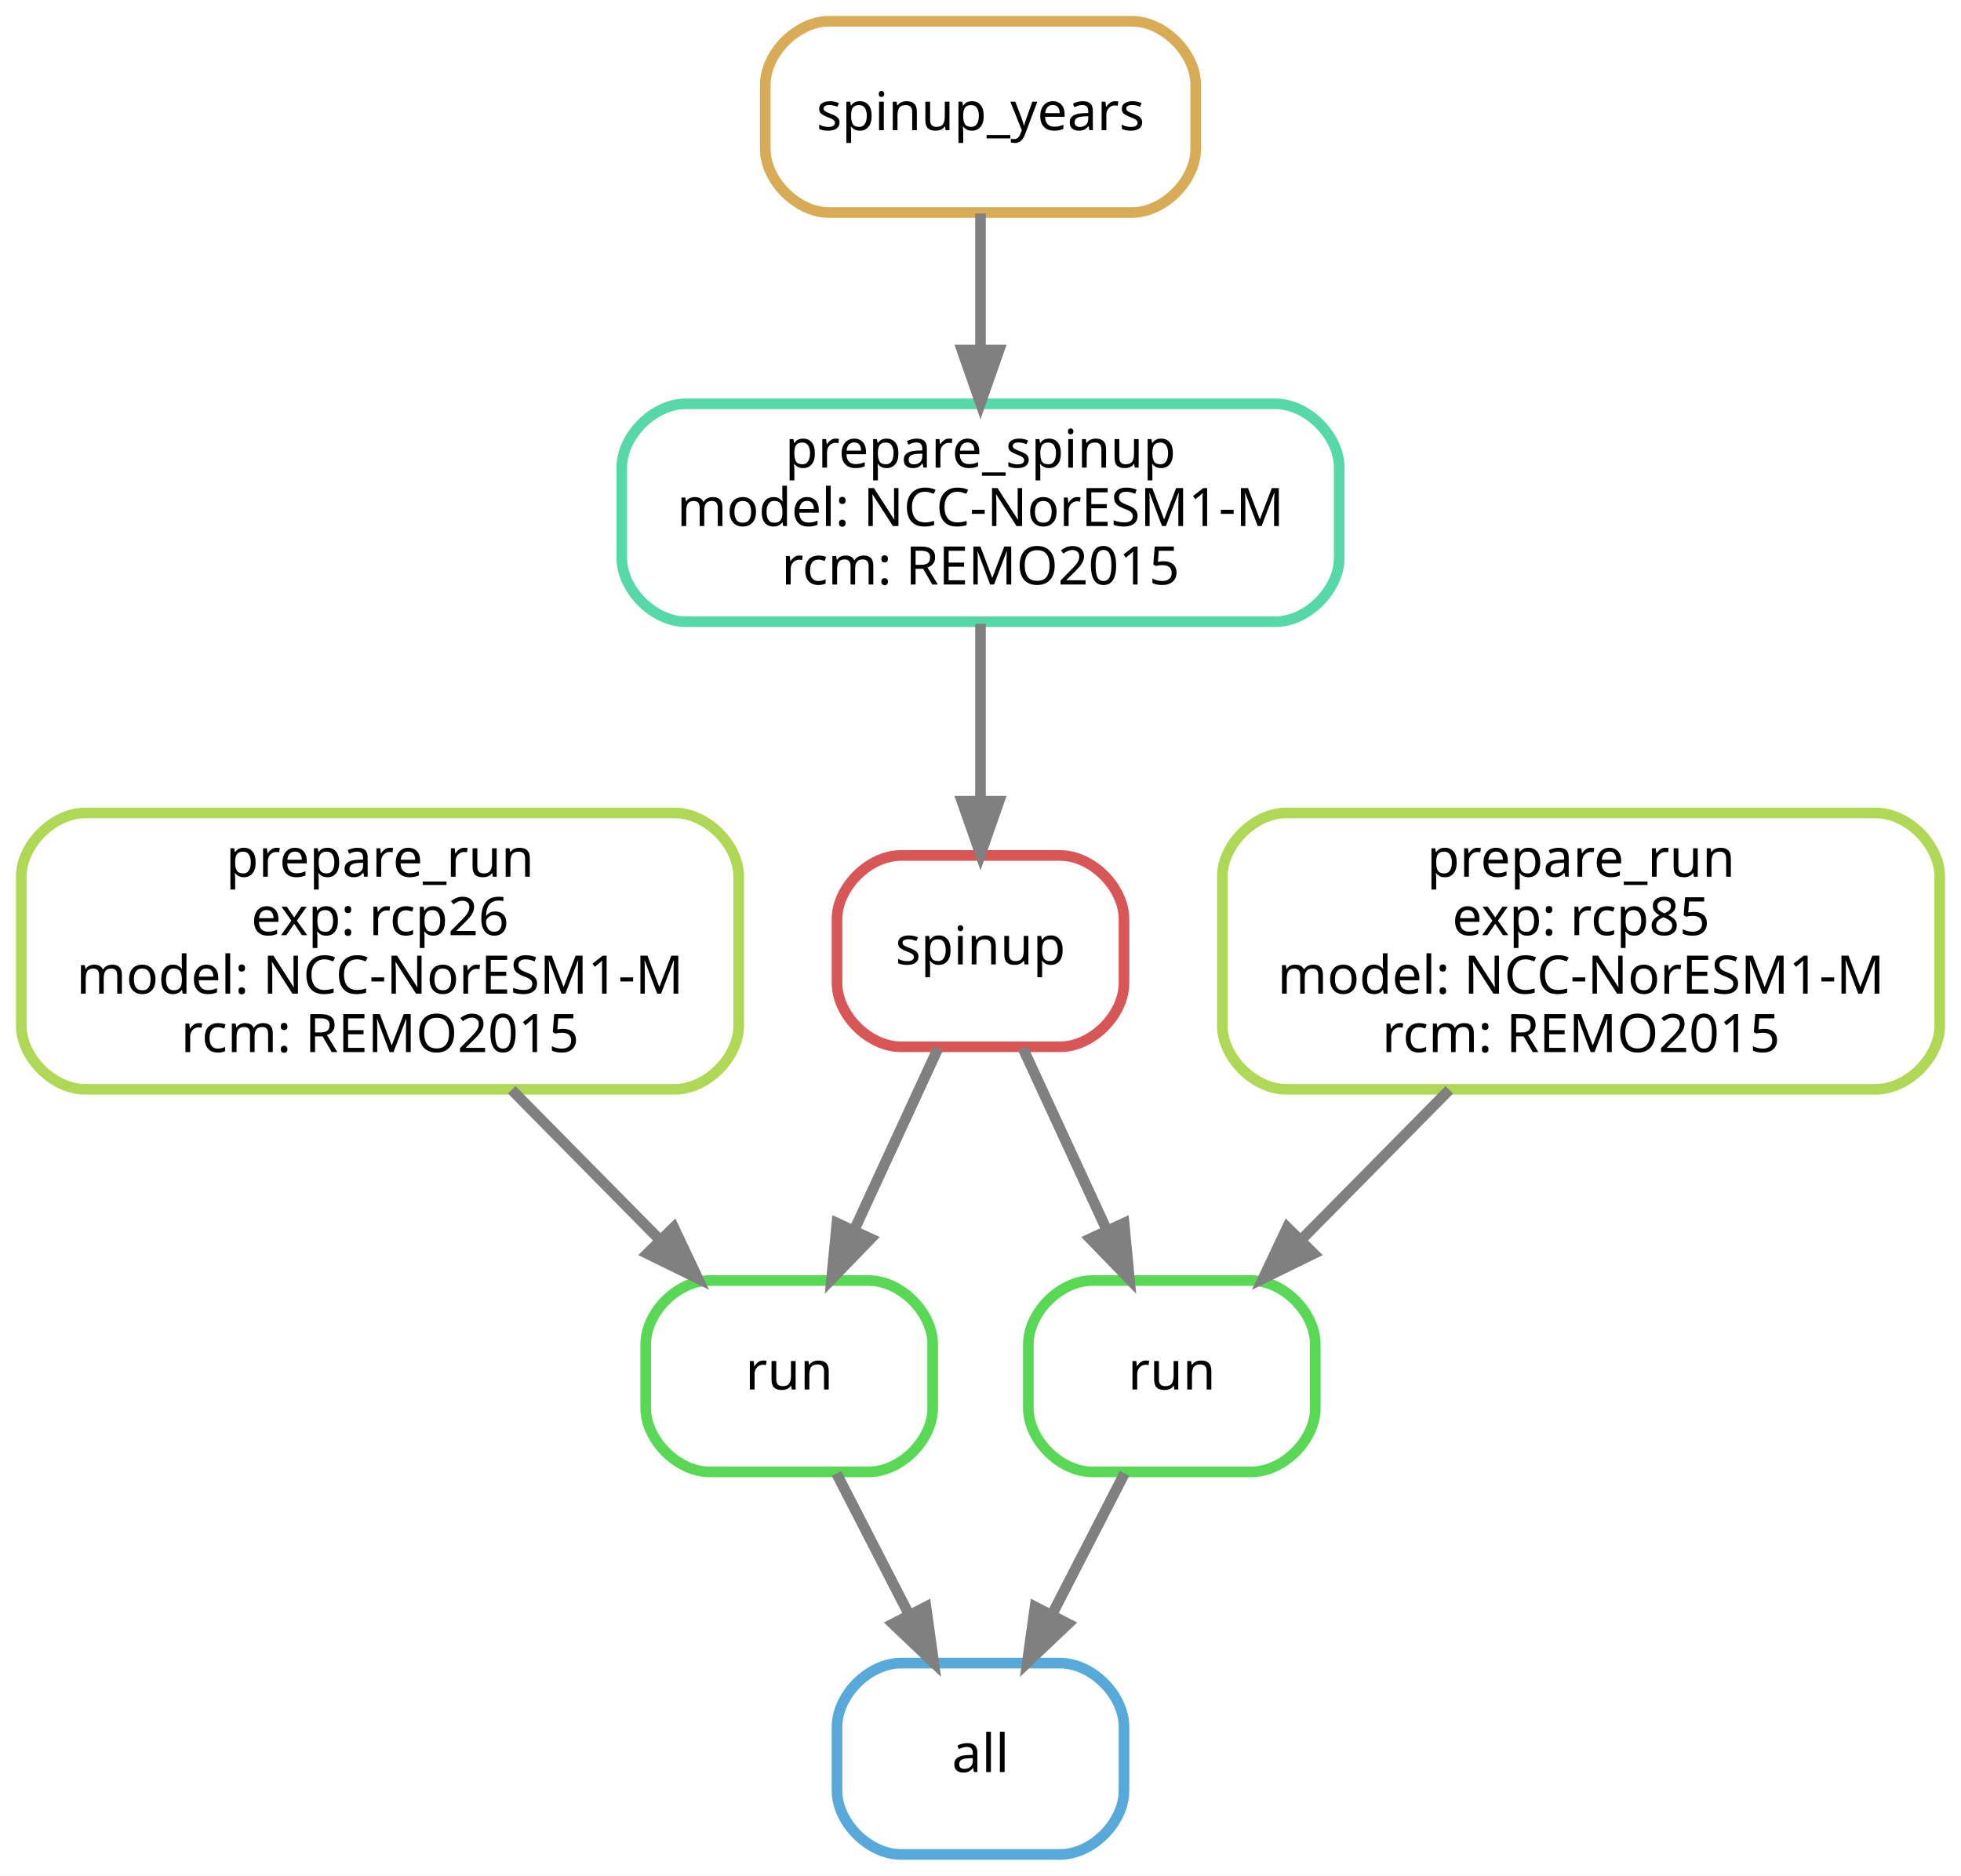
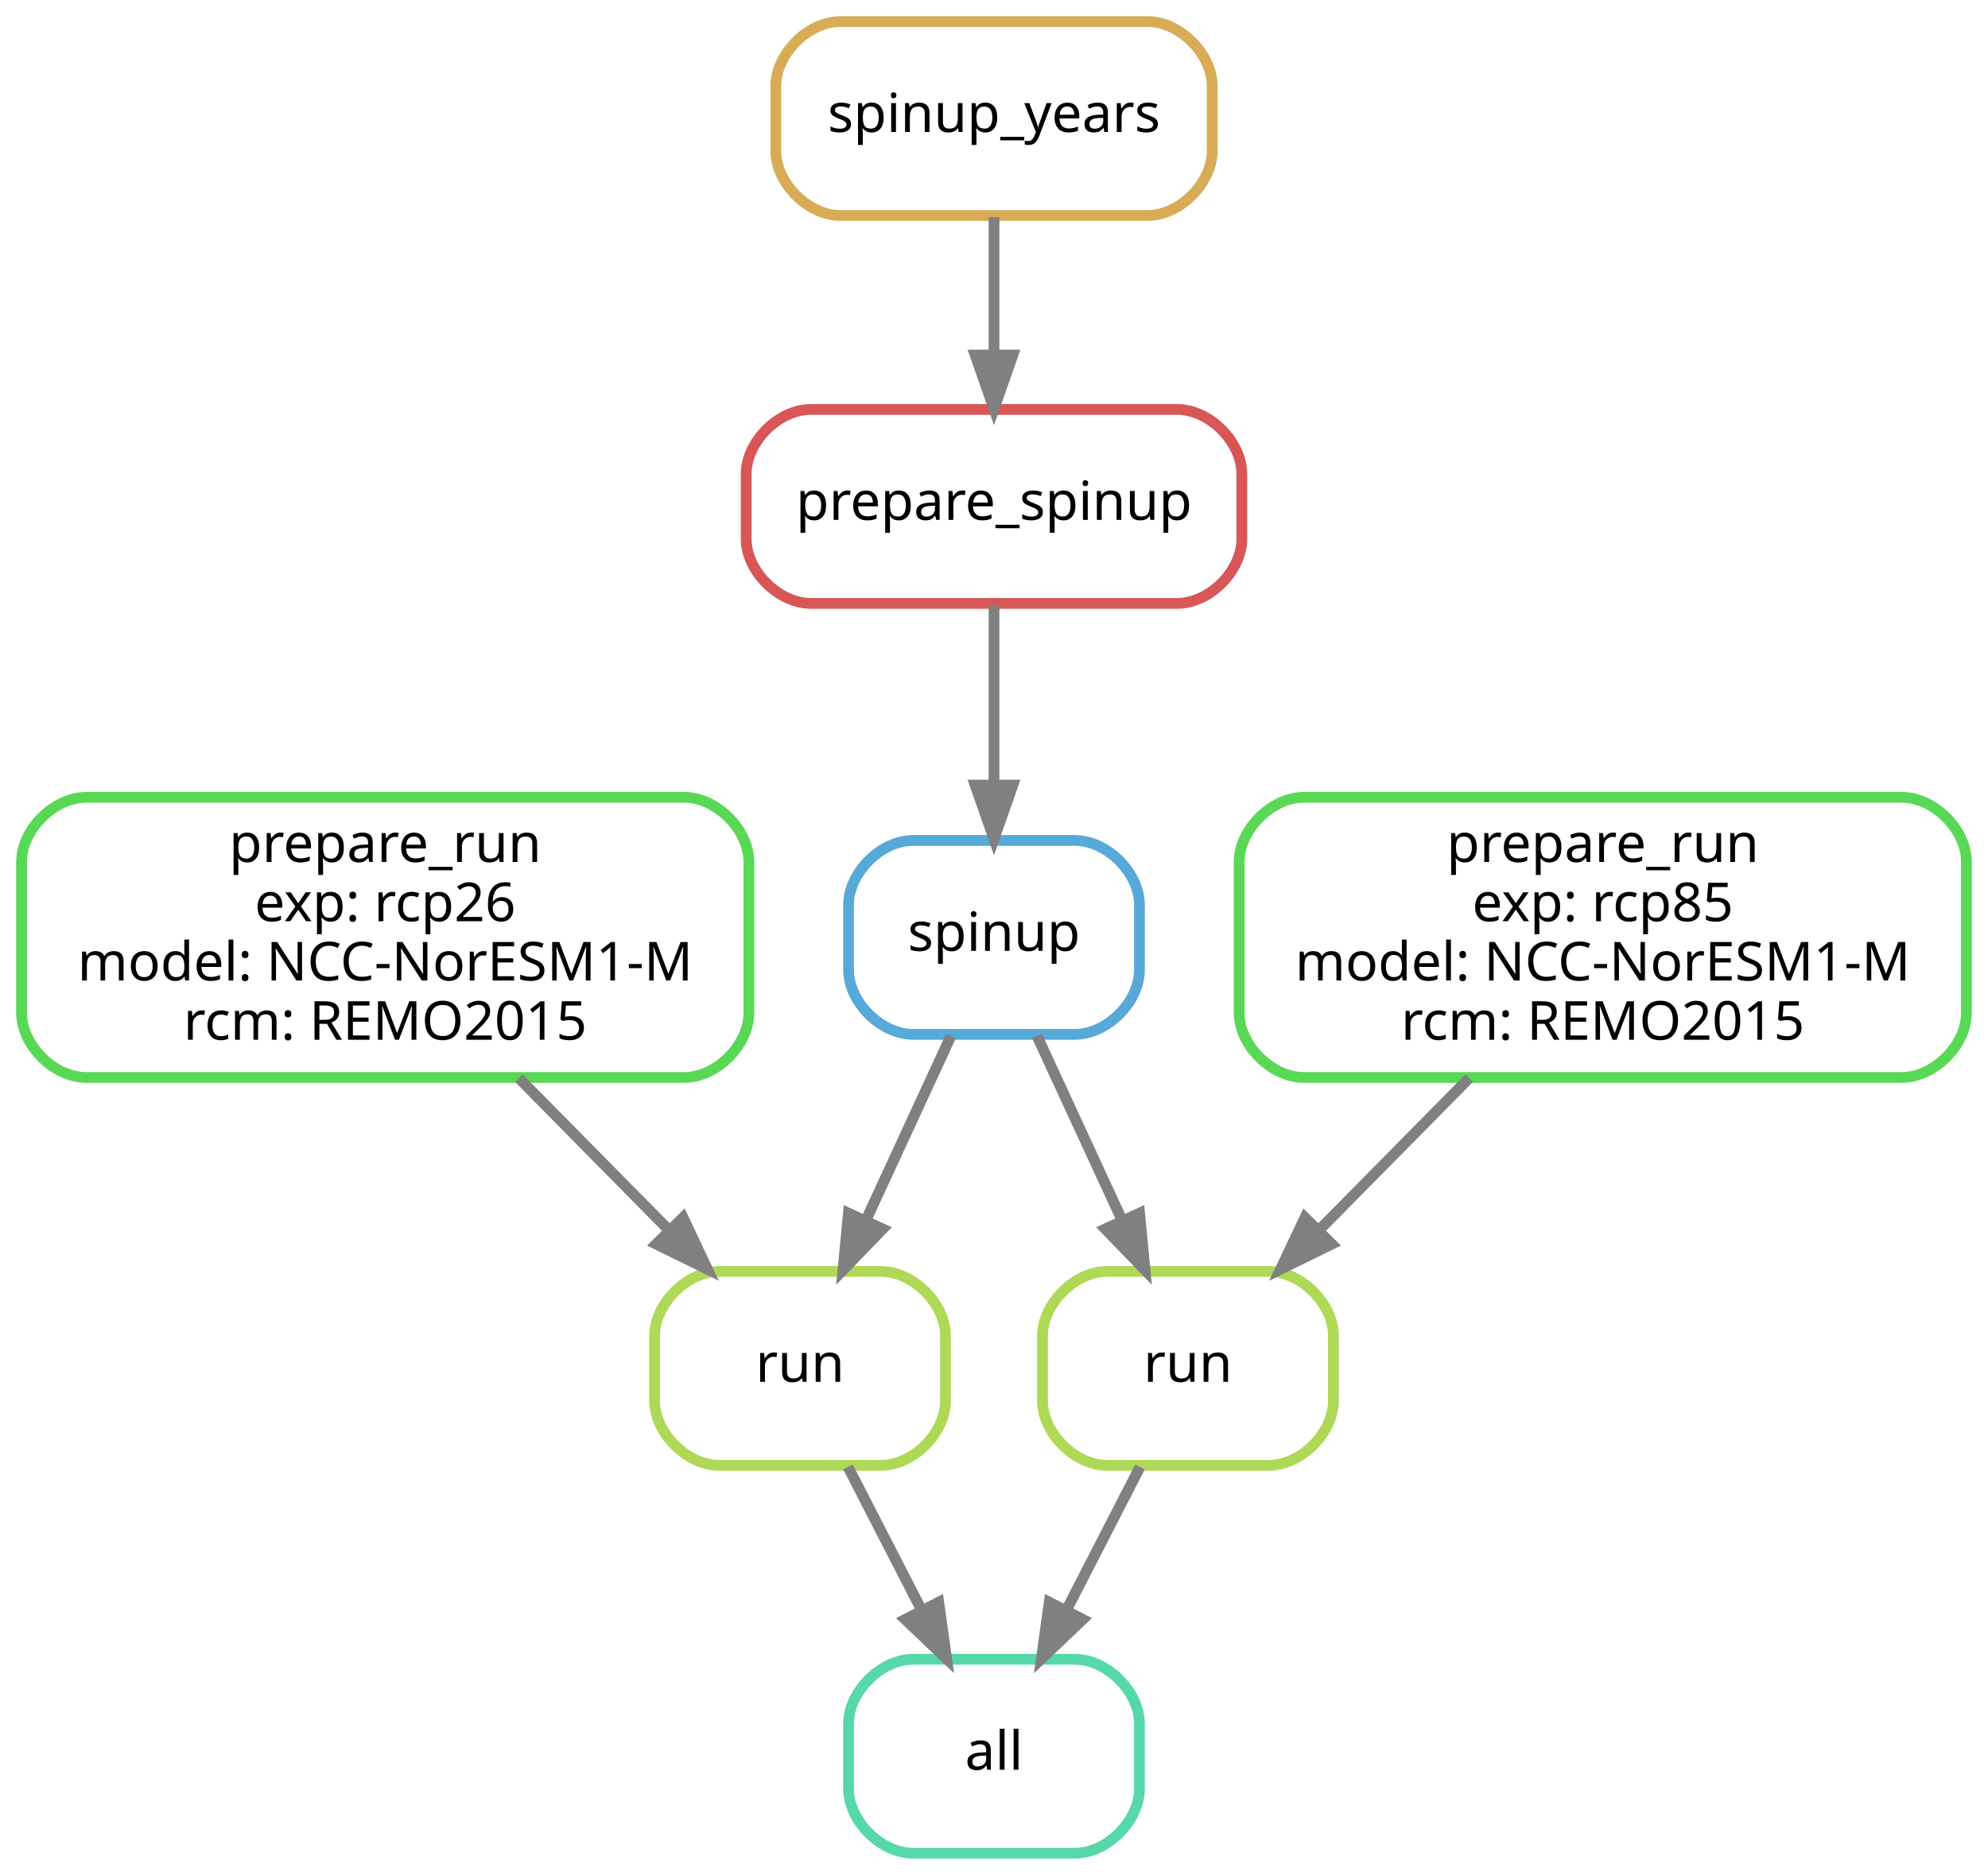
- <svg xmlns="http://www.w3.org/2000/svg" width="369pt" height="353pt" viewBox="0.00 0.00 369.00 353.00">
-   <g id="graph0" class="graph" transform="scale(1 1) rotate(0) translate(4 349)">
-     <polygon fill="white" stroke="transparent" points="-4,4 -4,-349 365,-349 365,4 -4,4" />
+ <svg xmlns="http://www.w3.org/2000/svg" width="369pt" height="348pt" viewBox="0.00 0.00 369.00 348.00">
+   <g id="graph0" class="graph" transform="scale(1 1) rotate(0) translate(4 344)">
+     <polygon fill="white" stroke="transparent" points="-4,4 -4,-344 365,-344 365,4 -4,4" />
    <g id="node1" class="node">
-       <path fill="none" stroke="#56a9d8" stroke-width="2" d="M195.5,-36C195.5,-36 165.5,-36 165.5,-36 159.5,-36 153.5,-30 153.5,-24 153.5,-24 153.5,-12 153.5,-12 153.5,-6 159.5,0 165.5,0 165.5,0 195.5,0 195.5,0 201.5,0 207.5,-6 207.5,-12 207.5,-12 207.5,-24 207.5,-24 207.5,-30 201.5,-36 195.5,-36" />
+       <path fill="none" stroke="#56d8a9" stroke-width="2" d="M195.5,-36C195.5,-36 165.5,-36 165.5,-36 159.5,-36 153.5,-30 153.5,-24 153.5,-24 153.5,-12 153.5,-12 153.5,-6 159.5,0 165.5,0 165.5,0 195.5,0 195.5,0 201.5,0 207.5,-6 207.5,-12 207.5,-12 207.5,-24 207.5,-24 207.5,-30 201.5,-36 195.5,-36" />
      <text text-anchor="middle" x="180.5" y="-15.5" font-family="sans" font-size="10.00">all</text>
    </g>
    <g id="node2" class="node">
-       <path fill="none" stroke="#59d856" stroke-width="2" d="M159.5,-108C159.5,-108 129.5,-108 129.5,-108 123.5,-108 117.5,-102 117.5,-96 117.5,-96 117.5,-84 117.5,-84 117.5,-78 123.5,-72 129.5,-72 129.5,-72 159.5,-72 159.5,-72 165.5,-72 171.5,-78 171.5,-84 171.5,-84 171.5,-96 171.5,-96 171.5,-102 165.5,-108 159.5,-108" />
+       <path fill="none" stroke="#afd856" stroke-width="2" d="M159.5,-108C159.5,-108 129.5,-108 129.5,-108 123.5,-108 117.5,-102 117.5,-96 117.5,-96 117.5,-84 117.5,-84 117.5,-78 123.5,-72 129.5,-72 129.5,-72 159.5,-72 159.5,-72 165.5,-72 171.5,-78 171.5,-84 171.5,-84 171.5,-96 171.5,-96 171.5,-102 165.5,-108 159.5,-108" />
      <text text-anchor="middle" x="144.5" y="-87.5" font-family="sans" font-size="10.00">run</text>
    </g>
    <g id="edge1" class="edge">
      <path fill="none" stroke="grey" stroke-width="2" d="M153.4,-71.7C157.5,-63.73 162.45,-54.1 166.99,-45.26" />
      <polygon fill="grey" stroke="grey" stroke-width="2" points="170.24,-46.6 171.7,-36.1 164.02,-43.4 170.24,-46.6" />
    </g>
    <g id="node3" class="node">
-       <path fill="none" stroke="#afd856" stroke-width="2" d="M123,-196C123,-196 12,-196 12,-196 6,-196 0,-190 0,-184 0,-184 0,-156 0,-156 0,-150 6,-144 12,-144 12,-144 123,-144 123,-144 129,-144 135,-150 135,-156 135,-156 135,-184 135,-184 135,-190 129,-196 123,-196" />
+       <path fill="none" stroke="#59d856" stroke-width="2" d="M123,-196C123,-196 12,-196 12,-196 6,-196 0,-190 0,-184 0,-184 0,-156 0,-156 0,-150 6,-144 12,-144 12,-144 123,-144 123,-144 129,-144 135,-150 135,-156 135,-156 135,-184 135,-184 135,-190 129,-196 123,-196" />
      <text text-anchor="middle" x="67.5" y="-184" font-family="sans" font-size="10.00">prepare_run</text>
      <text text-anchor="middle" x="67.5" y="-173" font-family="sans" font-size="10.00">exp: rcp26</text>
      <text text-anchor="middle" x="67.5" y="-162" font-family="sans" font-size="10.00">model: NCC-NorESM1-M</text>
      <text text-anchor="middle" x="67.5" y="-151" font-family="sans" font-size="10.00">rcm: REMO2015</text>
    </g>
    <g id="edge3" class="edge">
      <path fill="none" stroke="grey" stroke-width="2" d="M92.29,-143.89C101.22,-134.84 111.28,-124.65 120.17,-115.65" />
      <polygon fill="grey" stroke="grey" stroke-width="2" points="122.78,-117.99 127.31,-108.41 117.8,-113.07 122.78,-117.99" />
    </g>
    <g id="node4" class="node">
-       <path fill="none" stroke="#d85656" stroke-width="2" d="M195.5,-188C195.5,-188 165.5,-188 165.5,-188 159.5,-188 153.5,-182 153.5,-176 153.5,-176 153.5,-164 153.5,-164 153.5,-158 159.5,-152 165.5,-152 165.5,-152 195.5,-152 195.5,-152 201.5,-152 207.5,-158 207.5,-164 207.5,-164 207.5,-176 207.5,-176 207.5,-182 201.5,-188 195.5,-188" />
+       <path fill="none" stroke="#56a9d8" stroke-width="2" d="M195.5,-188C195.5,-188 165.5,-188 165.5,-188 159.5,-188 153.5,-182 153.5,-176 153.5,-176 153.5,-164 153.5,-164 153.5,-158 159.5,-152 165.5,-152 165.5,-152 195.5,-152 195.5,-152 201.5,-152 207.5,-158 207.5,-164 207.5,-164 207.5,-176 207.5,-176 207.5,-182 201.5,-188 195.5,-188" />
      <text text-anchor="middle" x="180.5" y="-167.5" font-family="sans" font-size="10.00">spinup</text>
    </g>
    <g id="edge4" class="edge">
      <path fill="none" stroke="grey" stroke-width="2" d="M172.51,-151.69C167.9,-141.69 162,-128.91 156.8,-117.65" />
      <polygon fill="grey" stroke="grey" stroke-width="2" points="159.84,-115.88 152.47,-108.26 153.48,-118.81 159.84,-115.88" />
    </g>
    <g id="node7" class="node">
-       <path fill="none" stroke="#59d856" stroke-width="2" d="M231.5,-108C231.5,-108 201.5,-108 201.5,-108 195.5,-108 189.5,-102 189.5,-96 189.5,-96 189.5,-84 189.5,-84 189.5,-78 195.5,-72 201.5,-72 201.5,-72 231.5,-72 231.5,-72 237.5,-72 243.5,-78 243.5,-84 243.5,-84 243.5,-96 243.5,-96 243.5,-102 237.5,-108 231.5,-108" />
+       <path fill="none" stroke="#afd856" stroke-width="2" d="M231.5,-108C231.5,-108 201.5,-108 201.5,-108 195.5,-108 189.5,-102 189.5,-96 189.5,-96 189.5,-84 189.5,-84 189.5,-78 195.5,-72 201.5,-72 201.5,-72 231.5,-72 231.5,-72 237.5,-72 243.5,-78 243.5,-84 243.5,-84 243.5,-96 243.5,-96 243.5,-102 237.5,-108 231.5,-108" />
      <text text-anchor="middle" x="216.5" y="-87.5" font-family="sans" font-size="10.00">run</text>
    </g>
    <g id="edge8" class="edge">
      <path fill="none" stroke="grey" stroke-width="2" d="M188.49,-151.69C193.1,-141.69 199,-128.91 204.2,-117.65" />
      <polygon fill="grey" stroke="grey" stroke-width="2" points="207.52,-118.81 208.53,-108.26 201.16,-115.88 207.52,-118.81" />
    </g>
    <g id="node5" class="node">
-       <path fill="none" stroke="#56d8a9" stroke-width="2" d="M236,-273C236,-273 125,-273 125,-273 119,-273 113,-267 113,-261 113,-261 113,-244 113,-244 113,-238 119,-232 125,-232 125,-232 236,-232 236,-232 242,-232 248,-238 248,-244 248,-244 248,-261 248,-261 248,-267 242,-273 236,-273" />
-       <text text-anchor="middle" x="180.5" y="-261" font-family="sans" font-size="10.00">prepare_spinup</text>
-       <text text-anchor="middle" x="180.5" y="-250" font-family="sans" font-size="10.00">model: NCC-NorESM1-M</text>
-       <text text-anchor="middle" x="180.5" y="-239" font-family="sans" font-size="10.00">rcm: REMO2015</text>
+       <path fill="none" stroke="#d85656" stroke-width="2" d="M214.5,-268C214.5,-268 146.5,-268 146.5,-268 140.5,-268 134.5,-262 134.5,-256 134.5,-256 134.5,-244 134.5,-244 134.5,-238 140.5,-232 146.5,-232 146.5,-232 214.5,-232 214.5,-232 220.5,-232 226.5,-238 226.5,-244 226.5,-244 226.5,-256 226.5,-256 226.5,-262 220.5,-268 214.5,-268" />
+       <text text-anchor="middle" x="180.5" y="-247.5" font-family="sans" font-size="10.00">prepare_spinup</text>
    </g>
    <g id="edge5" class="edge">
-       <path fill="none" stroke="grey" stroke-width="2" d="M180.5,-231.6C180.5,-221.61 180.5,-209.36 180.5,-198.49" />
-       <polygon fill="grey" stroke="grey" stroke-width="2" points="184,-198.22 180.5,-188.22 177,-198.22 184,-198.22" />
+       <path fill="none" stroke="grey" stroke-width="2" d="M180.5,-231.69C180.5,-221.89 180.5,-209.42 180.5,-198.33" />
+       <polygon fill="grey" stroke="grey" stroke-width="2" points="184,-198.26 180.5,-188.26 177,-198.26 184,-198.26" />
    </g>
    <g id="node6" class="node">
-       <path fill="none" stroke="#d8ac56" stroke-width="2" d="M209,-345C209,-345 152,-345 152,-345 146,-345 140,-339 140,-333 140,-333 140,-321 140,-321 140,-315 146,-309 152,-309 152,-309 209,-309 209,-309 215,-309 221,-315 221,-321 221,-321 221,-333 221,-333 221,-339 215,-345 209,-345" />
-       <text text-anchor="middle" x="180.5" y="-324.5" font-family="sans" font-size="10.00">spinup_years</text>
+       <path fill="none" stroke="#d8ac56" stroke-width="2" d="M209,-340C209,-340 152,-340 152,-340 146,-340 140,-334 140,-328 140,-328 140,-316 140,-316 140,-310 146,-304 152,-304 152,-304 209,-304 209,-304 215,-304 221,-310 221,-316 221,-316 221,-328 221,-328 221,-334 215,-340 209,-340" />
+       <text text-anchor="middle" x="180.5" y="-319.5" font-family="sans" font-size="10.00">spinup_years</text>
    </g>
    <g id="edge6" class="edge">
-       <path fill="none" stroke="grey" stroke-width="2" d="M180.5,-308.82C180.5,-301.2 180.5,-292 180.5,-283.32" />
-       <polygon fill="grey" stroke="grey" stroke-width="2" points="184,-283.12 180.5,-273.12 177,-283.12 184,-283.12" />
+       <path fill="none" stroke="grey" stroke-width="2" d="M180.5,-303.7C180.5,-295.98 180.5,-286.71 180.5,-278.11" />
+       <polygon fill="grey" stroke="grey" stroke-width="2" points="184,-278.1 180.5,-268.1 177,-278.1 184,-278.1" />
    </g>
    <g id="edge2" class="edge">
      <path fill="none" stroke="grey" stroke-width="2" d="M207.6,-71.7C203.5,-63.73 198.55,-54.1 194.01,-45.26" />
      <polygon fill="grey" stroke="grey" stroke-width="2" points="196.98,-43.4 189.3,-36.1 190.76,-46.6 196.98,-43.4" />
    </g>
    <g id="node8" class="node">
-       <path fill="none" stroke="#afd856" stroke-width="2" d="M349,-196C349,-196 238,-196 238,-196 232,-196 226,-190 226,-184 226,-184 226,-156 226,-156 226,-150 232,-144 238,-144 238,-144 349,-144 349,-144 355,-144 361,-150 361,-156 361,-156 361,-184 361,-184 361,-190 355,-196 349,-196" />
+       <path fill="none" stroke="#59d856" stroke-width="2" d="M349,-196C349,-196 238,-196 238,-196 232,-196 226,-190 226,-184 226,-184 226,-156 226,-156 226,-150 232,-144 238,-144 238,-144 349,-144 349,-144 355,-144 361,-150 361,-156 361,-156 361,-184 361,-184 361,-190 355,-196 349,-196" />
      <text text-anchor="middle" x="293.5" y="-184" font-family="sans" font-size="10.00">prepare_run</text>
      <text text-anchor="middle" x="293.5" y="-173" font-family="sans" font-size="10.00">exp: rcp85</text>
      <text text-anchor="middle" x="293.5" y="-162" font-family="sans" font-size="10.00">model: NCC-NorESM1-M</text>
      <text text-anchor="middle" x="293.5" y="-151" font-family="sans" font-size="10.00">rcm: REMO2015</text>
    </g>
    <g id="edge7" class="edge">
      <path fill="none" stroke="grey" stroke-width="2" d="M268.71,-143.89C259.78,-134.84 249.72,-124.65 240.83,-115.65" />
      <polygon fill="grey" stroke="grey" stroke-width="2" points="243.2,-113.07 233.69,-108.41 238.22,-117.99 243.2,-113.07" />
    </g>
  </g>
</svg>
